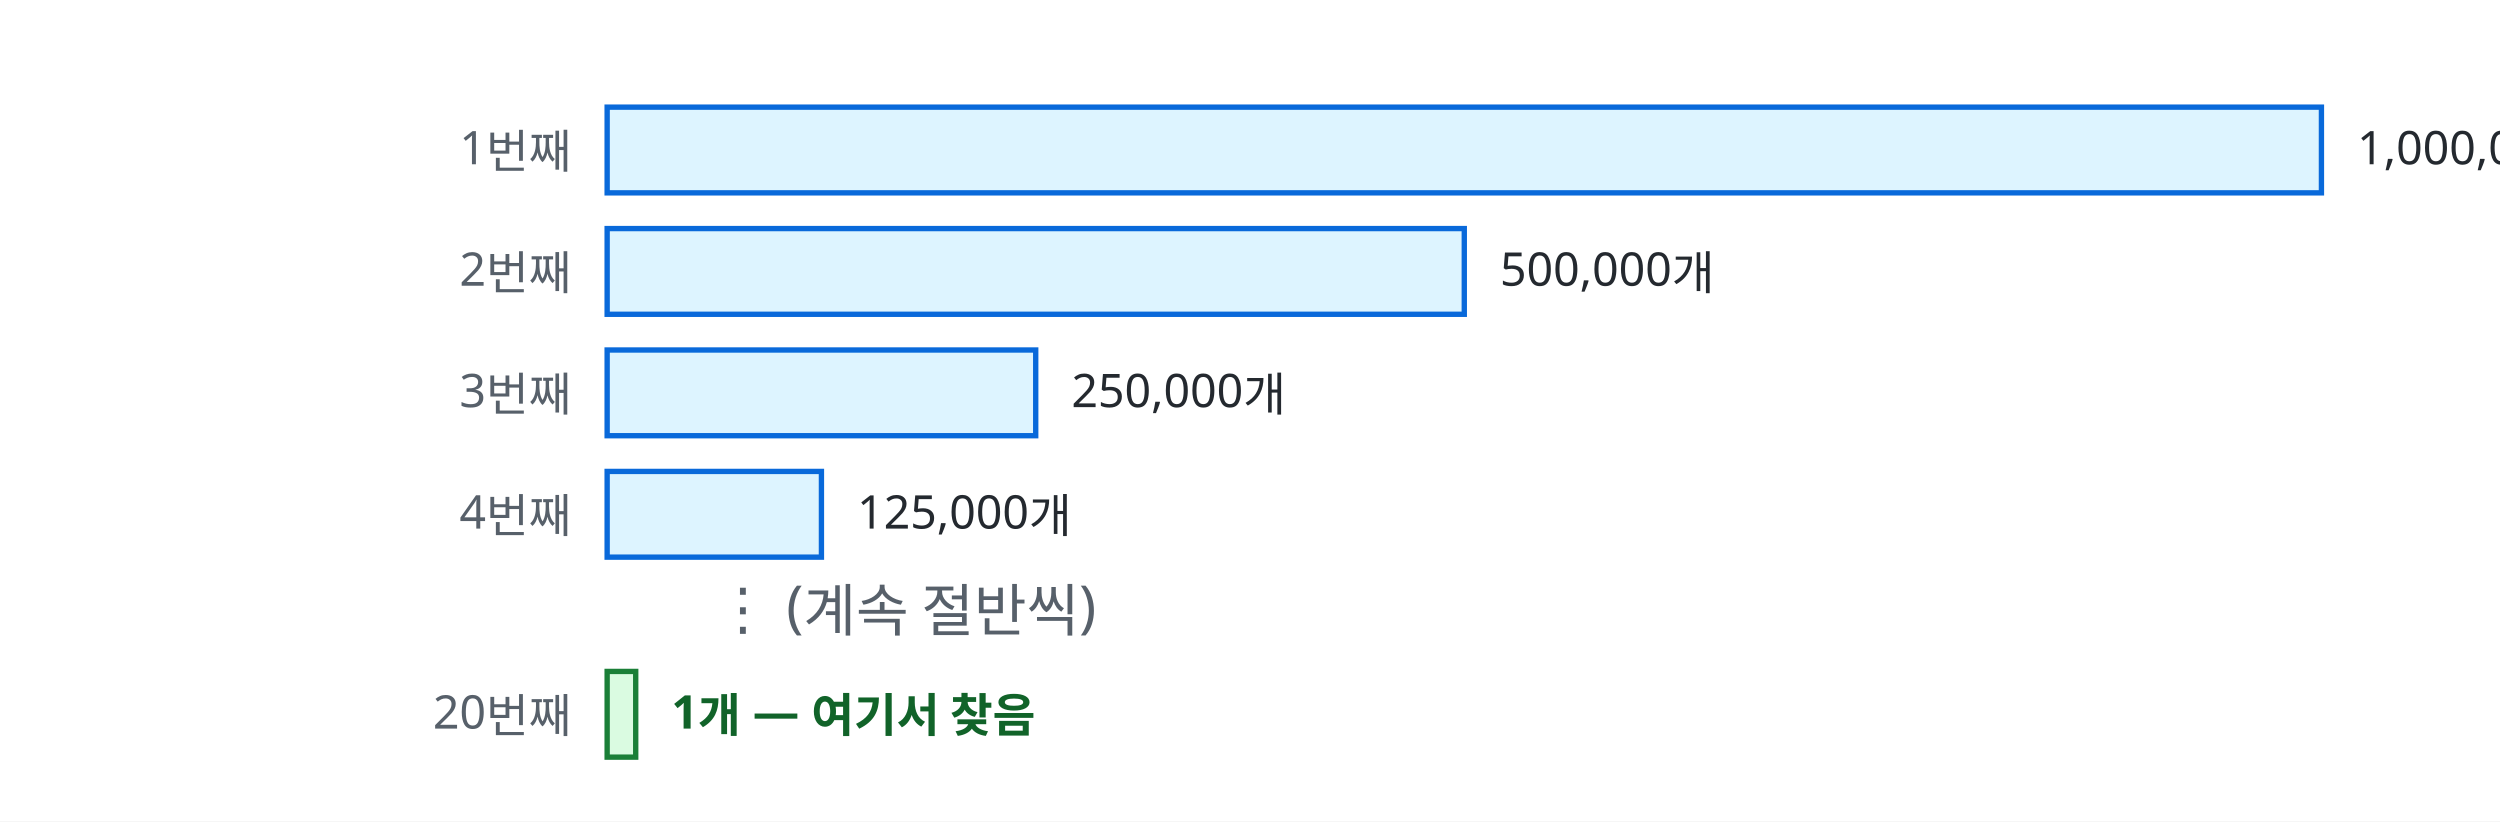
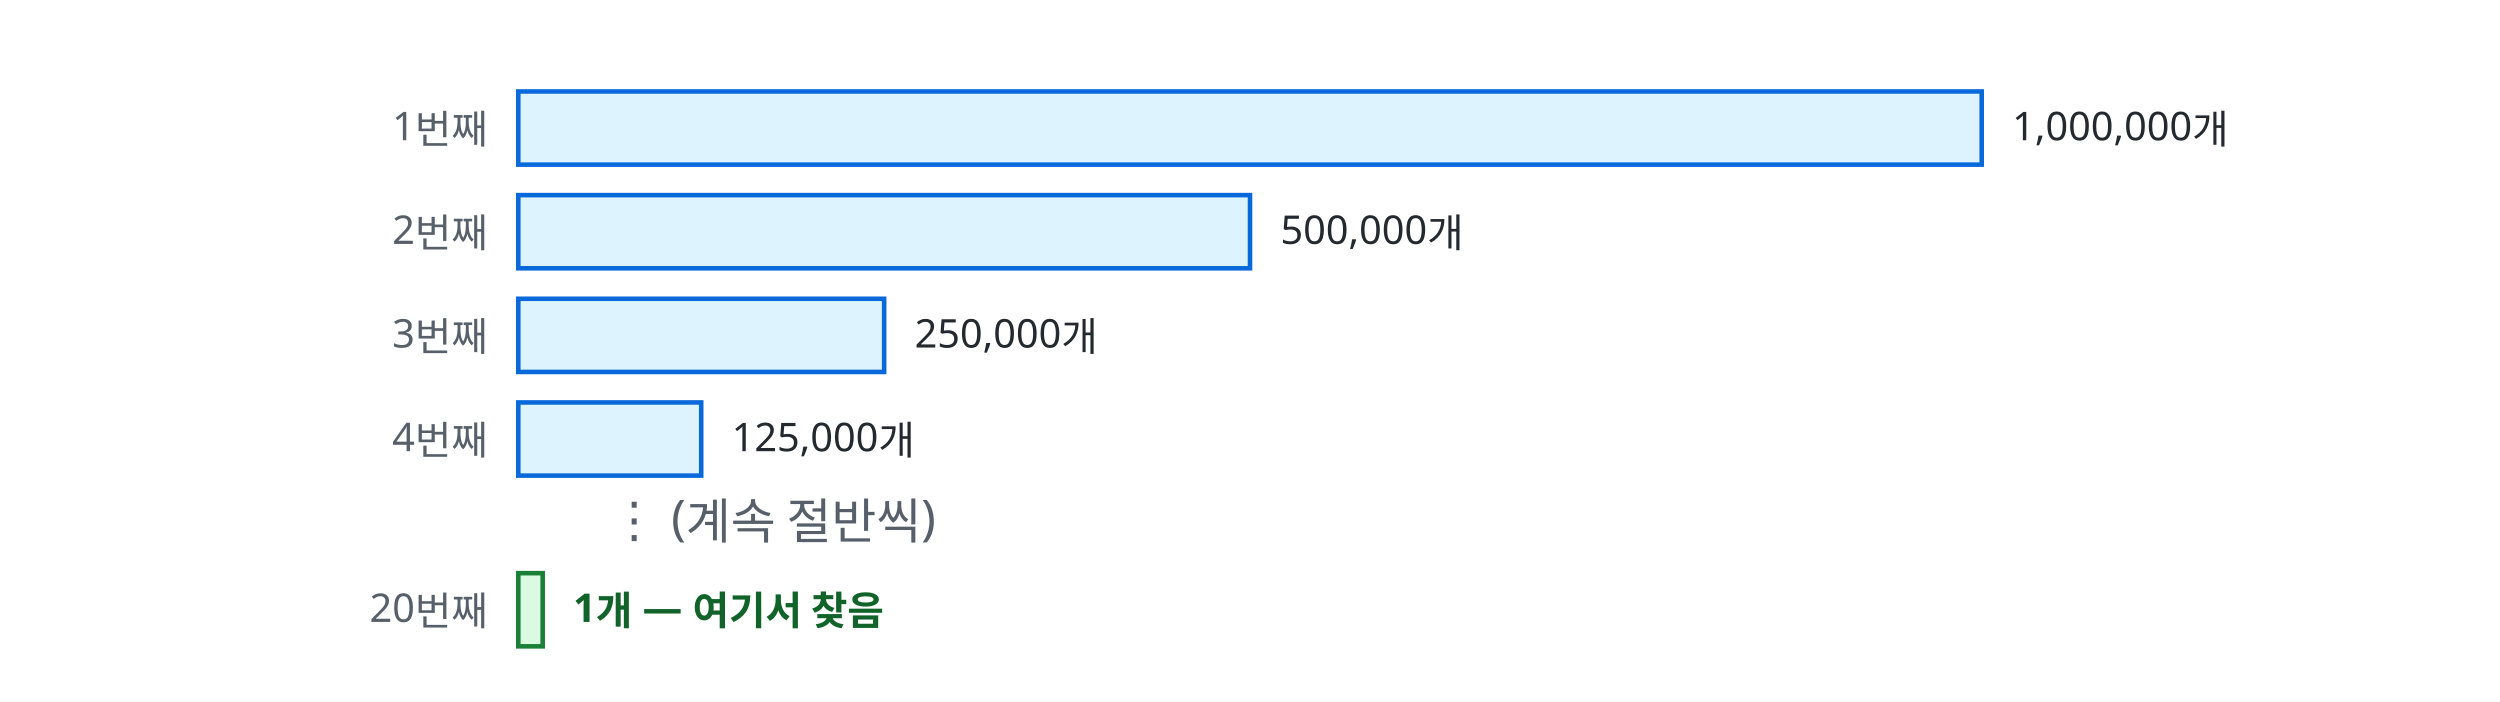
- <svg xmlns="http://www.w3.org/2000/svg" width="700" height="230" viewBox="0 0 700 230" font-family="'Apple SD Gothic Neo','Malgun Gothic',ui-sans-serif,sans-serif">
-   <rect width="700" height="230" fill="#ffffff" />
+ <svg xmlns="http://www.w3.org/2000/svg" width="820" height="230" viewBox="0 0 820 230" font-family="'Apple SD Gothic Neo','Malgun Gothic',ui-sans-serif,sans-serif">
+   <rect width="820" height="230" fill="#ffffff" />
  <text x="160" y="46" font-size="13" fill="#57606a" text-anchor="end">1번째</text>
  <rect x="170" y="30" width="480" height="24" fill="#ddf4ff" stroke="#0969da" stroke-width="1.5" />
  <text x="660" y="46" font-size="13" fill="#24292f">1,000,000개</text>
  <text x="160" y="80" font-size="13" fill="#57606a" text-anchor="end">2번째</text>
  <rect x="170" y="64" width="240" height="24" fill="#ddf4ff" stroke="#0969da" stroke-width="1.5" />
  <text x="420" y="80" font-size="13" fill="#24292f">500,000개</text>
  <text x="160" y="114" font-size="13" fill="#57606a" text-anchor="end">3번째</text>
  <rect x="170" y="98" width="120" height="24" fill="#ddf4ff" stroke="#0969da" stroke-width="1.5" />
  <text x="300" y="114" font-size="13" fill="#24292f">250,000개</text>
  <text x="160" y="148" font-size="13" fill="#57606a" text-anchor="end">4번째</text>
  <rect x="170" y="132" width="60" height="24" fill="#ddf4ff" stroke="#0969da" stroke-width="1.5" />
  <text x="240" y="148" font-size="13" fill="#24292f">125,000개</text>
  <text x="200" y="176" font-size="16" fill="#57606a">⋮ (계속 절반씩)</text>
  <text x="160" y="204" font-size="13" fill="#57606a" text-anchor="end">20번째</text>
  <rect x="170" y="188" width="8" height="24" fill="#dafbe1" stroke="#1a7f37" stroke-width="1.5" />
  <text x="188" y="204" font-size="13" font-weight="700" fill="#116329">1개 — 여기서 찾음</text>
</svg>
